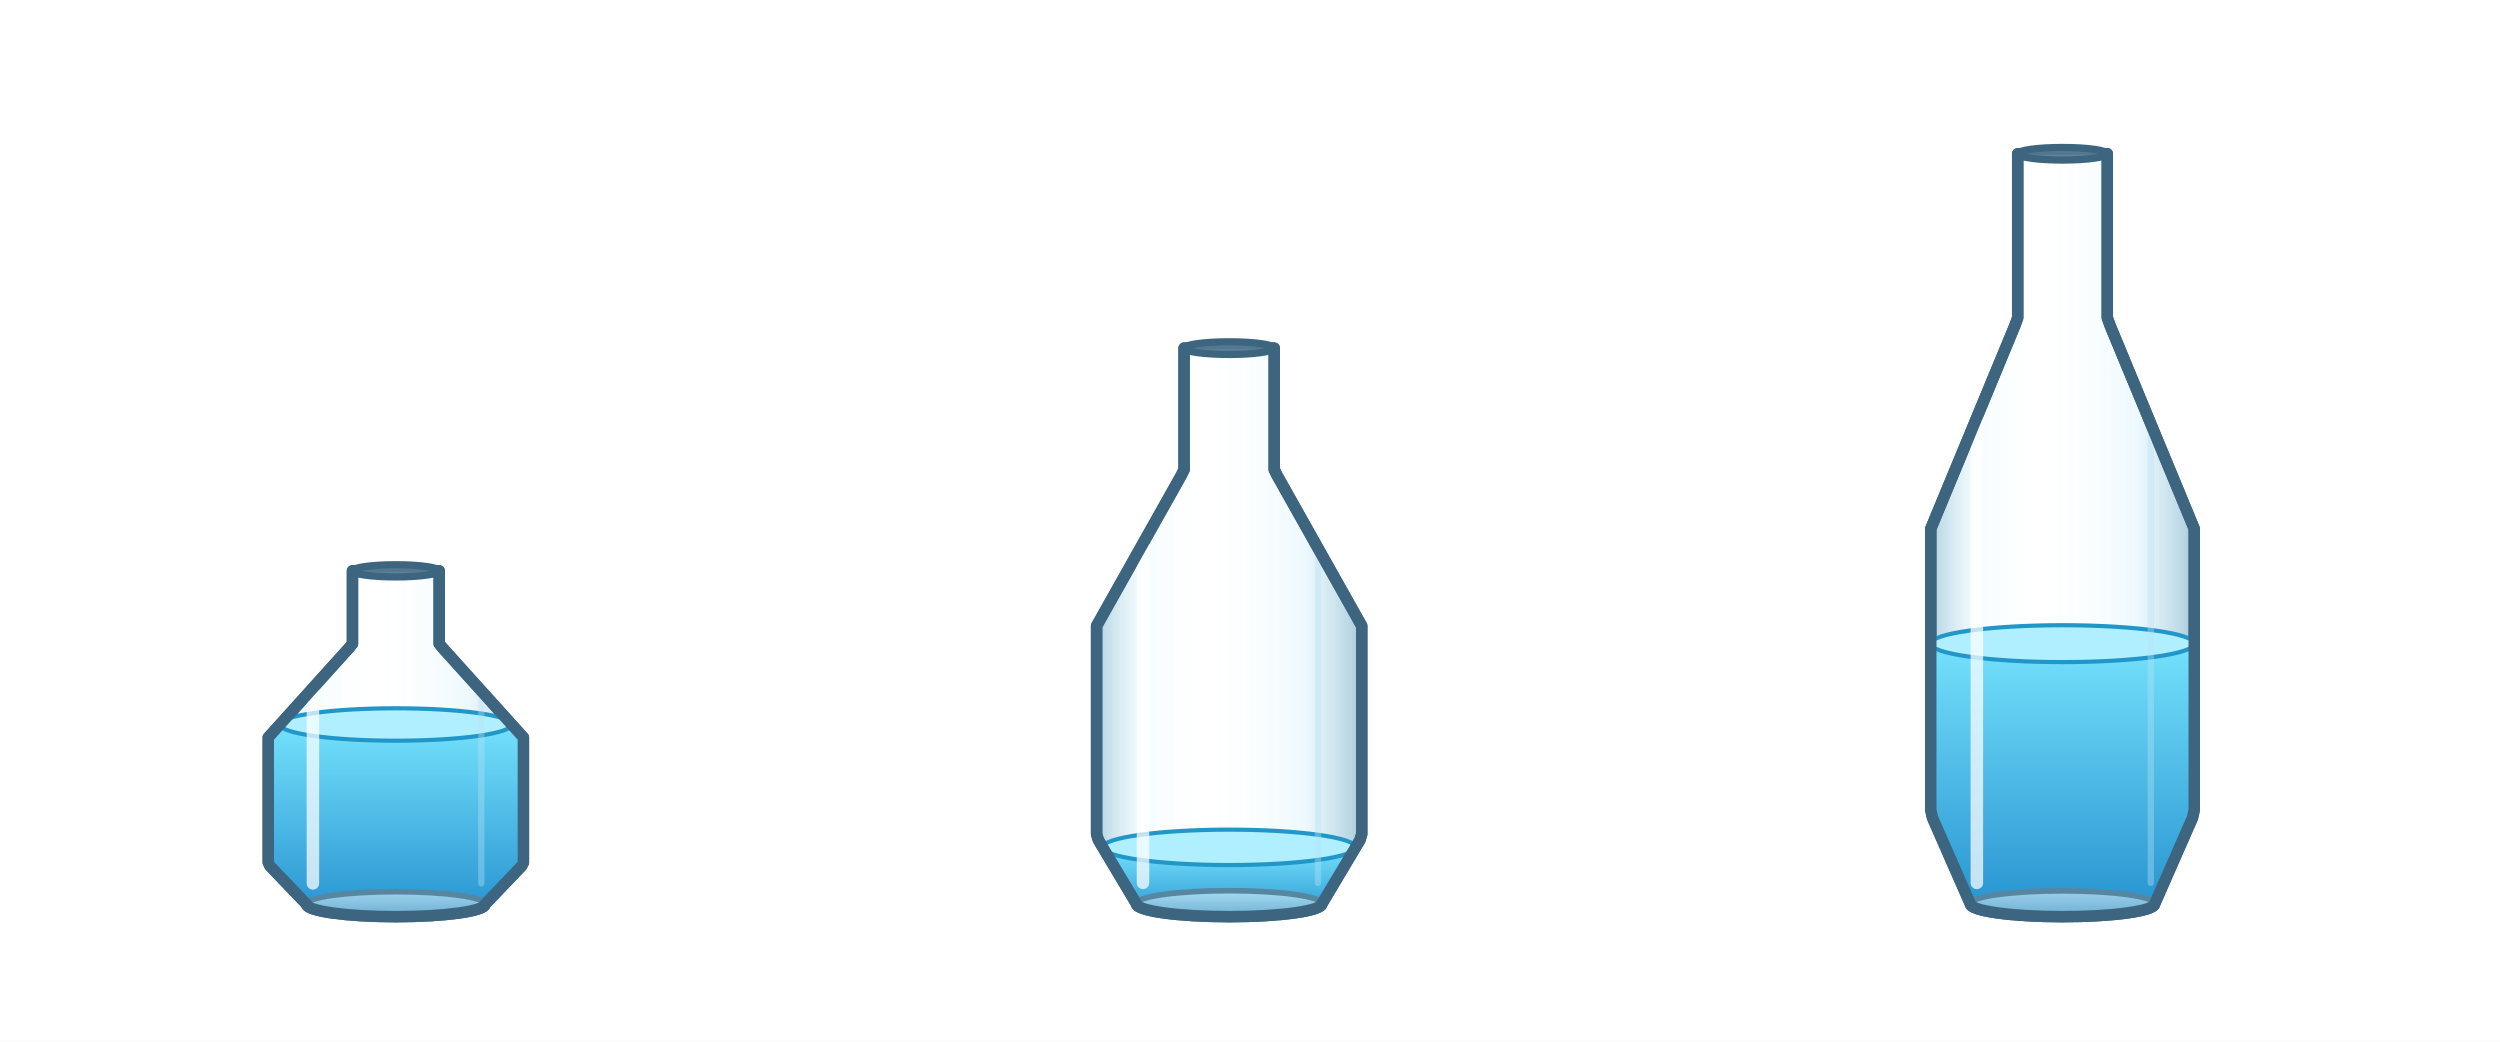
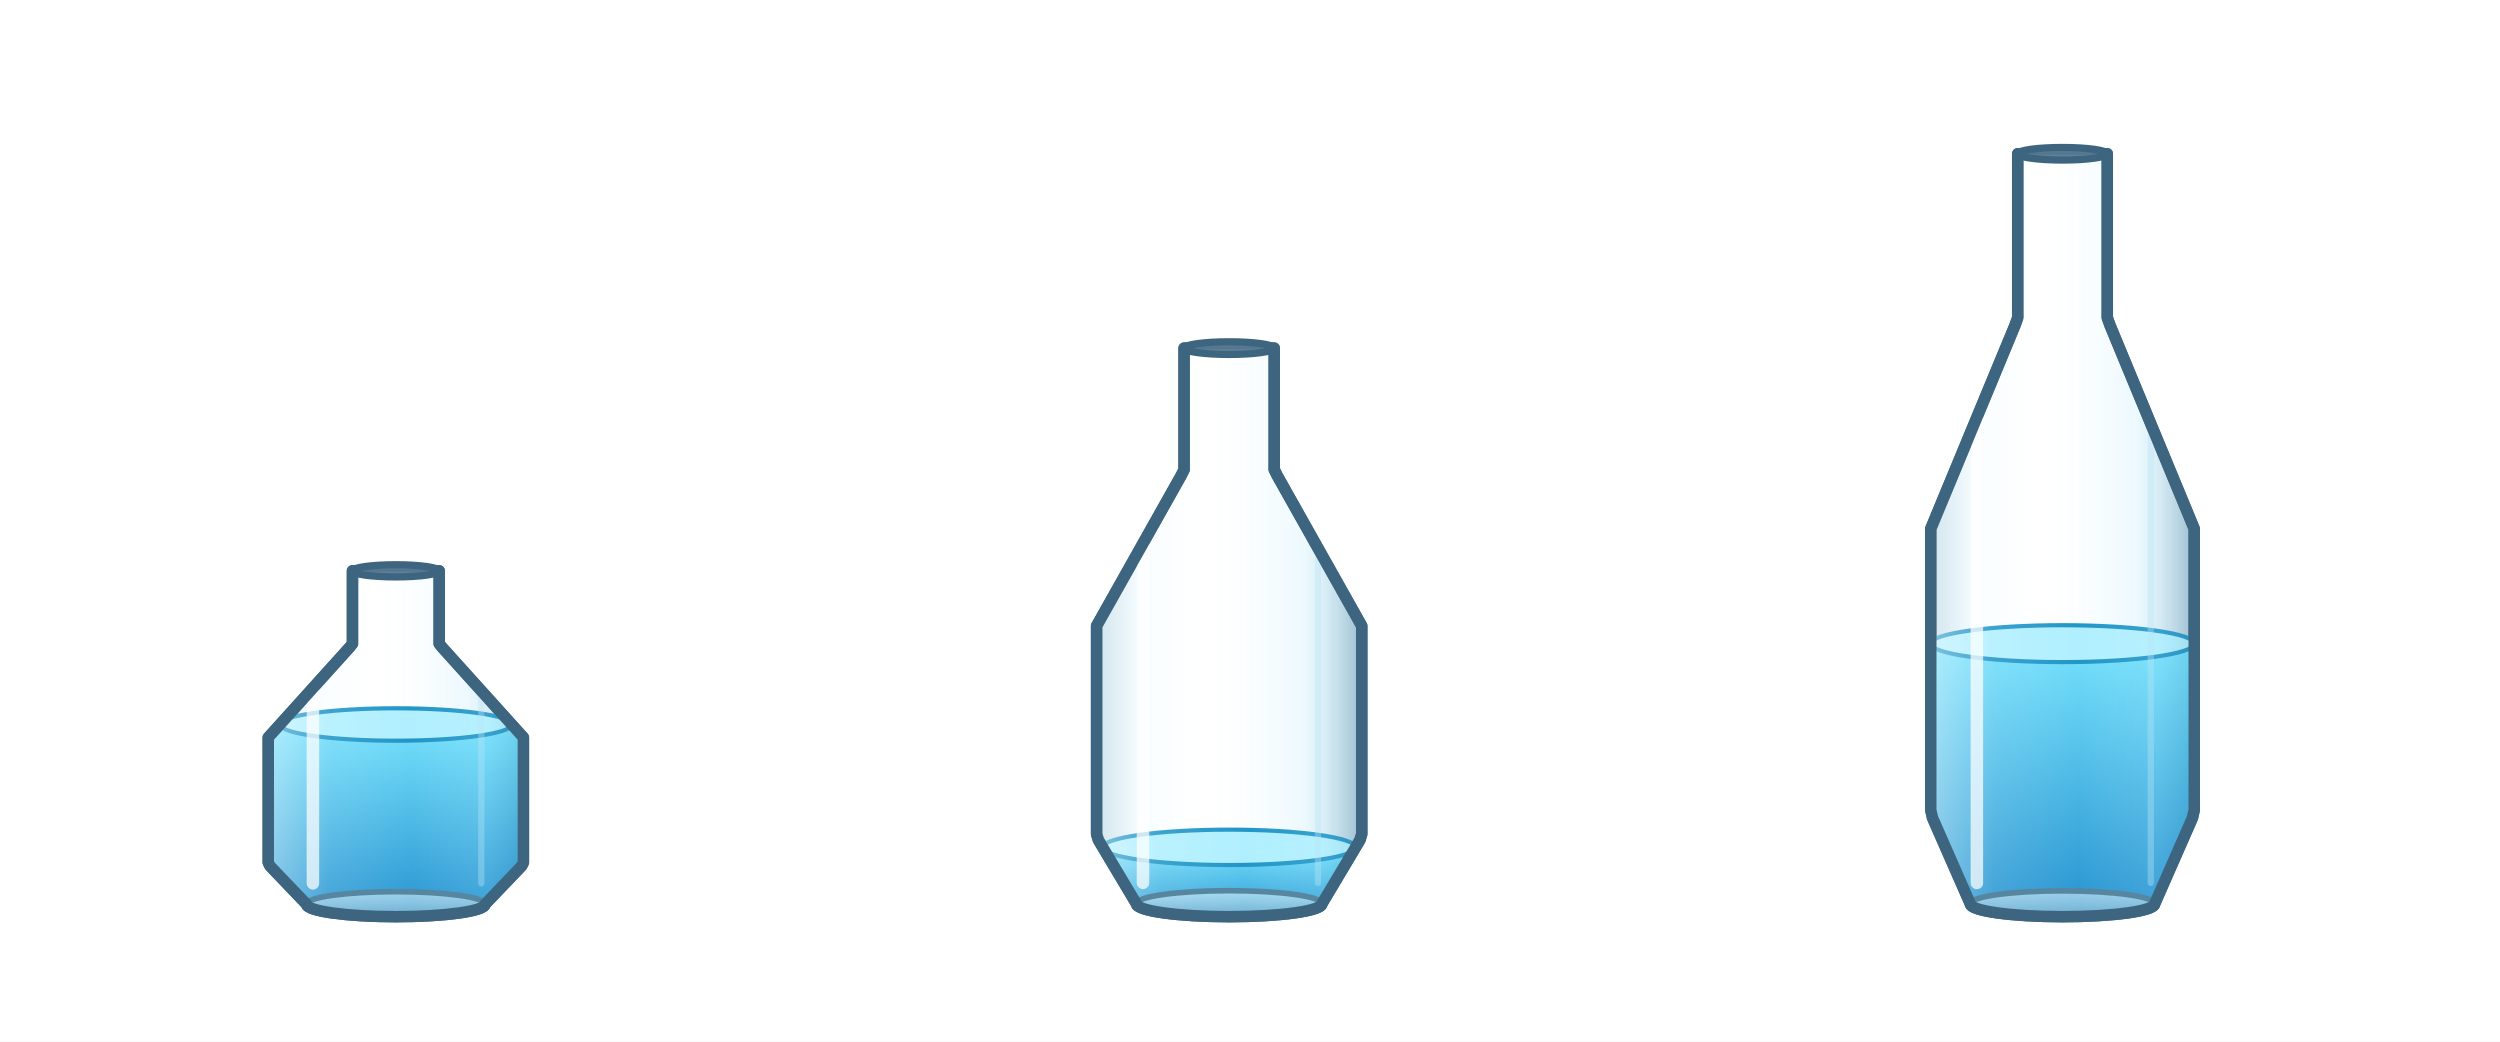
<svg xmlns="http://www.w3.org/2000/svg" width="1200" height="500" viewBox="0 0 1200 500">
  <defs>
    <linearGradient id="glass">
      <stop stop-color="#91bfd5" stop-opacity=".7" />
      <stop offset=".17" stop-color="#eafaff" stop-opacity=".5" />
      <stop offset=".43" stop-color="white" stop-opacity=".12" />
      <stop offset=".78" stop-color="#d8f2fc" stop-opacity=".45" />
      <stop offset="1" stop-color="#8bb9d0" stop-opacity=".75" />
    </linearGradient>
    <linearGradient id="water" x2="0" y2="1">
      <stop stop-color="#74e1fc" />
      <stop offset="1" stop-color="#238fce" />
    </linearGradient>
    <linearGradient id="baseGlass" x2="0" y2="1">
      <stop stop-color="#f1fcff" stop-opacity=".55" />
      <stop offset="1" stop-color="#86b8d0" stop-opacity=".7" />
    </linearGradient>
    <linearGradient id="rim" x2="0" y2="1">
      <stop stop-color="#9cc9dc" stop-opacity=".3" />
      <stop offset=".5" stop-color="white" stop-opacity=".1" />
      <stop offset="1" stop-color="#bce0ed" stop-opacity=".45" />
    </linearGradient>
+     <linearGradient id="brillo">
+       <stop stop-color="white" stop-opacity=".42" />
+       <stop offset=".24" stop-color="white" stop-opacity=".12" />
+       <stop offset=".56" stop-color="white" stop-opacity="0" />
+       <stop offset=".86" stop-color="#d6f5ff" stop-opacity=".12" />
+       <stop offset="1" stop-color="#456f89" stop-opacity=".14" />
+     </linearGradient>
  </defs>
  <rect width="1200" height="500" fill="white" />
  <defs>
    <clipPath id="body0">
      <path d="M147.138,433.999 L145.544,432.333 L143.949,430.666 L142.355,428.999 L140.76,427.333 L139.166,425.666 L137.571,423.999 L135.977,422.333 L134.382,420.666 L132.788,418.999 L131.193,417.333 L129.599,415.666 L128.769,413.999 L128.769,412.333 L128.769,410.666 L128.769,408.999 L128.769,407.333 L128.769,405.666 L128.769,403.999 L128.769,402.333 L128.769,400.666 L128.769,398.999 L128.769,397.333 L128.769,395.666 L128.769,393.999 L128.769,392.333 L128.769,390.666 L128.769,388.999 L128.769,387.333 L128.769,385.666 L128.769,383.999 L128.769,382.333 L128.769,380.666 L128.769,378.999 L128.769,377.333 L128.769,375.666 L128.769,373.999 L128.769,372.333 L128.769,370.666 L128.769,368.999 L128.769,367.333 L128.769,365.666 L128.769,363.999 L128.769,362.333 L128.769,360.666 L128.769,358.999 L128.769,357.333 L128.769,355.666 L128.769,353.999 L130.273,352.333 L131.776,350.666 L133.28,348.999 L134.783,347.333 L136.286,345.666 L137.79,343.999 L139.293,342.333 L140.797,340.666 L142.3,338.999 L143.804,337.333 L145.307,335.666 L146.81,333.999 L148.314,332.333 L149.817,330.666 L151.321,328.999 L152.824,327.333 L154.328,325.666 L155.831,323.999 L157.334,322.333 L158.838,320.666 L160.341,318.999 L161.845,317.333 L163.348,315.666 L164.852,313.999 L166.355,312.333 L167.859,310.666 L169.182,308.999 L169.182,307.333 L169.182,305.666 L169.182,303.999 L169.182,302.333 L169.182,300.666 L169.182,298.999 L169.182,297.333 L169.182,295.666 L169.182,293.999 L169.182,292.333 L169.182,290.666 L169.182,288.999 L169.182,287.333 L169.182,285.666 L169.182,283.999 L169.182,282.333 L169.182,280.666 L169.182,278.999 L169.182,277.333 L169.182,275.666 L169.182,273.999 L210.818,273.999 L210.818,275.666 L210.818,277.333 L210.818,278.999 L210.818,280.666 L210.818,282.333 L210.818,283.999 L210.818,285.666 L210.818,287.333 L210.818,288.999 L210.818,290.666 L210.818,292.333 L210.818,293.999 L210.818,295.666 L210.818,297.333 L210.818,298.999 L210.818,300.666 L210.818,302.333 L210.818,303.999 L210.818,305.666 L210.818,307.333 L210.818,308.999 L212.141,310.666 L213.645,312.333 L215.148,313.999 L216.652,315.666 L218.155,317.333 L219.659,318.999 L221.162,320.666 L222.666,322.333 L224.169,323.999 L225.672,325.666 L227.176,327.333 L228.679,328.999 L230.183,330.666 L231.686,332.333 L233.19,333.999 L234.693,335.666 L236.196,337.333 L237.7,338.999 L239.203,340.666 L240.707,342.333 L242.21,343.999 L243.714,345.666 L245.217,347.333 L246.72,348.999 L248.224,350.666 L249.727,352.333 L251.231,353.999 L251.231,355.666 L251.231,357.333 L251.231,358.999 L251.231,360.666 L251.231,362.333 L251.231,363.999 L251.231,365.666 L251.231,367.333 L251.231,368.999 L251.231,370.666 L251.231,372.333 L251.231,373.999 L251.231,375.666 L251.231,377.333 L251.231,378.999 L251.231,380.666 L251.231,382.333 L251.231,383.999 L251.231,385.666 L251.231,387.333 L251.231,388.999 L251.231,390.666 L251.231,392.333 L251.231,393.999 L251.231,395.666 L251.231,397.333 L251.231,398.999 L251.231,400.666 L251.231,402.333 L251.231,403.999 L251.231,405.666 L251.231,407.333 L251.231,408.999 L251.231,410.666 L251.231,412.333 L251.231,413.999 L250.401,415.666 L248.807,417.333 L247.212,418.999 L245.618,420.666 L244.023,422.333 L242.429,423.999 L240.834,425.666 L239.24,427.333 L237.645,428.999 L236.051,430.666 L234.456,432.333 L232.862,433.999 A42.861,6.001 0 0 1 147.138,433.999 Z" />
    </clipPath>
  </defs>
  <path d="M147.138,433.999 L145.544,432.333 L143.949,430.666 L142.355,428.999 L140.76,427.333 L139.166,425.666 L137.571,423.999 L135.977,422.333 L134.382,420.666 L132.788,418.999 L131.193,417.333 L129.599,415.666 L128.769,413.999 L128.769,412.333 L128.769,410.666 L128.769,408.999 L128.769,407.333 L128.769,405.666 L128.769,403.999 L128.769,402.333 L128.769,400.666 L128.769,398.999 L128.769,397.333 L128.769,395.666 L128.769,393.999 L128.769,392.333 L128.769,390.666 L128.769,388.999 L128.769,387.333 L128.769,385.666 L128.769,383.999 L128.769,382.333 L128.769,380.666 L128.769,378.999 L128.769,377.333 L128.769,375.666 L128.769,373.999 L128.769,372.333 L128.769,370.666 L128.769,368.999 L128.769,367.333 L128.769,365.666 L128.769,363.999 L128.769,362.333 L128.769,360.666 L128.769,358.999 L128.769,357.333 L128.769,355.666 L128.769,353.999 L130.273,352.333 L131.776,350.666 L133.28,348.999 L134.783,347.333 L136.286,345.666 L137.79,343.999 L139.293,342.333 L140.797,340.666 L142.3,338.999 L143.804,337.333 L145.307,335.666 L146.81,333.999 L148.314,332.333 L149.817,330.666 L151.321,328.999 L152.824,327.333 L154.328,325.666 L155.831,323.999 L157.334,322.333 L158.838,320.666 L160.341,318.999 L161.845,317.333 L163.348,315.666 L164.852,313.999 L166.355,312.333 L167.859,310.666 L169.182,308.999 L169.182,307.333 L169.182,305.666 L169.182,303.999 L169.182,302.333 L169.182,300.666 L169.182,298.999 L169.182,297.333 L169.182,295.666 L169.182,293.999 L169.182,292.333 L169.182,290.666 L169.182,288.999 L169.182,287.333 L169.182,285.666 L169.182,283.999 L169.182,282.333 L169.182,280.666 L169.182,278.999 L169.182,277.333 L169.182,275.666 L169.182,273.999 L210.818,273.999 L210.818,275.666 L210.818,277.333 L210.818,278.999 L210.818,280.666 L210.818,282.333 L210.818,283.999 L210.818,285.666 L210.818,287.333 L210.818,288.999 L210.818,290.666 L210.818,292.333 L210.818,293.999 L210.818,295.666 L210.818,297.333 L210.818,298.999 L210.818,300.666 L210.818,302.333 L210.818,303.999 L210.818,305.666 L210.818,307.333 L210.818,308.999 L212.141,310.666 L213.645,312.333 L215.148,313.999 L216.652,315.666 L218.155,317.333 L219.659,318.999 L221.162,320.666 L222.666,322.333 L224.169,323.999 L225.672,325.666 L227.176,327.333 L228.679,328.999 L230.183,330.666 L231.686,332.333 L233.19,333.999 L234.693,335.666 L236.196,337.333 L237.7,338.999 L239.203,340.666 L240.707,342.333 L242.21,343.999 L243.714,345.666 L245.217,347.333 L246.72,348.999 L248.224,350.666 L249.727,352.333 L251.231,353.999 L251.231,355.666 L251.231,357.333 L251.231,358.999 L251.231,360.666 L251.231,362.333 L251.231,363.999 L251.231,365.666 L251.231,367.333 L251.231,368.999 L251.231,370.666 L251.231,372.333 L251.231,373.999 L251.231,375.666 L251.231,377.333 L251.231,378.999 L251.231,380.666 L251.231,382.333 L251.231,383.999 L251.231,385.666 L251.231,387.333 L251.231,388.999 L251.231,390.666 L251.231,392.333 L251.231,393.999 L251.231,395.666 L251.231,397.333 L251.231,398.999 L251.231,400.666 L251.231,402.333 L251.231,403.999 L251.231,405.666 L251.231,407.333 L251.231,408.999 L251.231,410.666 L251.231,412.333 L251.231,413.999 L250.401,415.666 L248.807,417.333 L247.212,418.999 L245.618,420.666 L244.023,422.333 L242.429,423.999 L240.834,425.666 L239.24,427.333 L237.645,428.999 L236.051,430.666 L234.456,432.333 L232.862,433.999 A42.861,6.001 0 0 1 147.138,433.999 Z" fill="url(#glass)" stroke="#3d6580" stroke-width="5.5" stroke-linejoin="round" />
  <g clip-path="url(#body0)">
    <rect x="0" y="347.759" width="400" height="96.241" fill="url(#water)" />
    <ellipse cx="190" cy="347.759" rx="55.602" ry="7.784" fill="#b0efff" stroke="#2196c8" stroke-width="2" />
    <path d="M150.2 285.999 L150.2 423.999" stroke="white" stroke-opacity=".72" stroke-width="6" stroke-linecap="round" />
    <path d="M231.024 287.999 L231.024 423.999" stroke="#b5e3f6" stroke-opacity=".38" stroke-width="3" stroke-linecap="round" />
  </g>
+   <g aria-hidden="true" clip-path="url(#body0)">
+     <rect x="128.769" y="273.999" width="122.461" height="166.001" fill="url(#brillo)" />
+   </g>
+   <path d="M172.929,273.416 A17.488,1.895 0 0 1 207.071,273.416" fill="none" stroke="white" stroke-opacity=".9" stroke-width="2.8" stroke-linecap="round" />
  <ellipse data-base="true" cx="190" cy="433.999" rx="42.861" ry="6.001" fill="url(#baseGlass)" stroke="#5786a0" stroke-width="2.7" />
  <path d="M147.138,433.999 L145.544,432.333 L143.949,430.666 L142.355,428.999 L140.76,427.333 L139.166,425.666 L137.571,423.999 L135.977,422.333 L134.382,420.666 L132.788,418.999 L131.193,417.333 L129.599,415.666 L128.769,413.999 L128.769,412.333 L128.769,410.666 L128.769,408.999 L128.769,407.333 L128.769,405.666 L128.769,403.999 L128.769,402.333 L128.769,400.666 L128.769,398.999 L128.769,397.333 L128.769,395.666 L128.769,393.999 L128.769,392.333 L128.769,390.666 L128.769,388.999 L128.769,387.333 L128.769,385.666 L128.769,383.999 L128.769,382.333 L128.769,380.666 L128.769,378.999 L128.769,377.333 L128.769,375.666 L128.769,373.999 L128.769,372.333 L128.769,370.666 L128.769,368.999 L128.769,367.333 L128.769,365.666 L128.769,363.999 L128.769,362.333 L128.769,360.666 L128.769,358.999 L128.769,357.333 L128.769,355.666 L128.769,353.999 L130.273,352.333 L131.776,350.666 L133.28,348.999 L134.783,347.333 L136.286,345.666 L137.79,343.999 L139.293,342.333 L140.797,340.666 L142.3,338.999 L143.804,337.333 L145.307,335.666 L146.81,333.999 L148.314,332.333 L149.817,330.666 L151.321,328.999 L152.824,327.333 L154.328,325.666 L155.831,323.999 L157.334,322.333 L158.838,320.666 L160.341,318.999 L161.845,317.333 L163.348,315.666 L164.852,313.999 L166.355,312.333 L167.859,310.666 L169.182,308.999 L169.182,307.333 L169.182,305.666 L169.182,303.999 L169.182,302.333 L169.182,300.666 L169.182,298.999 L169.182,297.333 L169.182,295.666 L169.182,293.999 L169.182,292.333 L169.182,290.666 L169.182,288.999 L169.182,287.333 L169.182,285.666 L169.182,283.999 L169.182,282.333 L169.182,280.666 L169.182,278.999 L169.182,277.333 L169.182,275.666 L169.182,273.999 L210.818,273.999 L210.818,275.666 L210.818,277.333 L210.818,278.999 L210.818,280.666 L210.818,282.333 L210.818,283.999 L210.818,285.666 L210.818,287.333 L210.818,288.999 L210.818,290.666 L210.818,292.333 L210.818,293.999 L210.818,295.666 L210.818,297.333 L210.818,298.999 L210.818,300.666 L210.818,302.333 L210.818,303.999 L210.818,305.666 L210.818,307.333 L210.818,308.999 L212.141,310.666 L213.645,312.333 L215.148,313.999 L216.652,315.666 L218.155,317.333 L219.659,318.999 L221.162,320.666 L222.666,322.333 L224.169,323.999 L225.672,325.666 L227.176,327.333 L228.679,328.999 L230.183,330.666 L231.686,332.333 L233.19,333.999 L234.693,335.666 L236.196,337.333 L237.7,338.999 L239.203,340.666 L240.707,342.333 L242.21,343.999 L243.714,345.666 L245.217,347.333 L246.72,348.999 L248.224,350.666 L249.727,352.333 L251.231,353.999 L251.231,355.666 L251.231,357.333 L251.231,358.999 L251.231,360.666 L251.231,362.333 L251.231,363.999 L251.231,365.666 L251.231,367.333 L251.231,368.999 L251.231,370.666 L251.231,372.333 L251.231,373.999 L251.231,375.666 L251.231,377.333 L251.231,378.999 L251.231,380.666 L251.231,382.333 L251.231,383.999 L251.231,385.666 L251.231,387.333 L251.231,388.999 L251.231,390.666 L251.231,392.333 L251.231,393.999 L251.231,395.666 L251.231,397.333 L251.231,398.999 L251.231,400.666 L251.231,402.333 L251.231,403.999 L251.231,405.666 L251.231,407.333 L251.231,408.999 L251.231,410.666 L251.231,412.333 L251.231,413.999 L250.401,415.666 L248.807,417.333 L247.212,418.999 L245.618,420.666 L244.023,422.333 L242.429,423.999 L240.834,425.666 L239.24,427.333 L237.645,428.999 L236.051,430.666 L234.456,432.333 L232.862,433.999 A42.861,6.001 0 0 1 147.138,433.999 Z" fill="none" stroke="#3d6580" stroke-width="5.5" stroke-linejoin="round" />
  <ellipse cx="190" cy="273.999" rx="20.818" ry="2.915" fill="url(#rim)" stroke="#3d6580" stroke-width="3.5" />
  <defs>
    <clipPath id="body1">
      <path d="M545.457,433.764 L543.799,430.986 L542.142,428.208 L540.485,425.431 L538.828,422.653 L537.171,419.875 L535.514,417.097 L533.857,414.32 L532.2,411.542 L530.543,408.764 L528.885,405.986 L527.228,403.208 L526.367,400.431 L526.367,397.653 L526.367,394.875 L526.367,392.097 L526.367,389.32 L526.367,386.542 L526.367,383.764 L526.367,380.986 L526.367,378.208 L526.367,375.431 L526.367,372.653 L526.367,369.875 L526.367,367.097 L526.367,364.32 L526.367,361.542 L526.367,358.764 L526.367,355.986 L526.367,353.208 L526.367,350.431 L526.367,347.653 L526.367,344.875 L526.367,342.097 L526.367,339.32 L526.367,336.542 L526.367,333.764 L526.367,330.986 L526.367,328.208 L526.367,325.431 L526.367,322.653 L526.367,319.875 L526.367,317.097 L526.367,314.32 L526.367,311.542 L526.367,308.764 L526.367,305.986 L526.367,303.208 L526.367,300.431 L527.929,297.653 L529.491,294.875 L531.054,292.097 L532.616,289.32 L534.179,286.542 L535.741,283.764 L537.304,280.986 L538.866,278.208 L540.428,275.431 L541.991,272.653 L543.553,269.875 L545.116,267.097 L546.678,264.32 L548.241,261.542 L549.803,258.764 L551.365,255.986 L552.928,253.208 L554.49,250.431 L556.053,247.653 L557.615,244.875 L559.178,242.097 L560.74,239.32 L562.303,236.542 L563.865,233.764 L565.427,230.986 L566.99,228.208 L568.365,225.431 L568.365,222.653 L568.365,219.875 L568.365,217.097 L568.365,214.32 L568.365,211.542 L568.365,208.764 L568.365,205.986 L568.365,203.208 L568.365,200.431 L568.365,197.653 L568.365,194.875 L568.365,192.097 L568.365,189.32 L568.365,186.542 L568.365,183.764 L568.365,180.986 L568.365,178.208 L568.365,175.431 L568.365,172.653 L568.365,169.875 L568.365,167.097 L611.635,167.097 L611.635,169.875 L611.635,172.653 L611.635,175.431 L611.635,178.208 L611.635,180.986 L611.635,183.764 L611.635,186.542 L611.635,189.32 L611.635,192.097 L611.635,194.875 L611.635,197.653 L611.635,200.431 L611.635,203.208 L611.635,205.986 L611.635,208.764 L611.635,211.542 L611.635,214.32 L611.635,217.097 L611.635,219.875 L611.635,222.653 L611.635,225.431 L613.01,228.208 L614.573,230.986 L616.135,233.764 L617.697,236.542 L619.26,239.32 L620.822,242.097 L622.385,244.875 L623.947,247.653 L625.51,250.431 L627.072,253.208 L628.635,255.986 L630.197,258.764 L631.759,261.542 L633.322,264.32 L634.884,267.097 L636.447,269.875 L638.009,272.653 L639.572,275.431 L641.134,278.208 L642.696,280.986 L644.259,283.764 L645.821,286.542 L647.384,289.32 L648.946,292.097 L650.509,294.875 L652.071,297.653 L653.633,300.431 L653.633,303.208 L653.633,305.986 L653.633,308.764 L653.633,311.542 L653.633,314.32 L653.633,317.097 L653.633,319.875 L653.633,322.653 L653.633,325.431 L653.633,328.208 L653.633,330.986 L653.633,333.764 L653.633,336.542 L653.633,339.32 L653.633,342.097 L653.633,344.875 L653.633,347.653 L653.633,350.431 L653.633,353.208 L653.633,355.986 L653.633,358.764 L653.633,361.542 L653.633,364.32 L653.633,367.097 L653.633,369.875 L653.633,372.653 L653.633,375.431 L653.633,378.208 L653.633,380.986 L653.633,383.764 L653.633,386.542 L653.633,389.32 L653.633,392.097 L653.633,394.875 L653.633,397.653 L653.633,400.431 L652.772,403.208 L651.115,405.986 L649.457,408.764 L647.8,411.542 L646.143,414.32 L644.486,417.097 L642.829,419.875 L641.172,422.653 L639.515,425.431 L637.858,428.208 L636.201,430.986 L634.543,433.764 A44.543,6.236 0 0 1 545.457,433.764 Z" />
    </clipPath>
  </defs>
  <path d="M545.457,433.764 L543.799,430.986 L542.142,428.208 L540.485,425.431 L538.828,422.653 L537.171,419.875 L535.514,417.097 L533.857,414.32 L532.2,411.542 L530.543,408.764 L528.885,405.986 L527.228,403.208 L526.367,400.431 L526.367,397.653 L526.367,394.875 L526.367,392.097 L526.367,389.32 L526.367,386.542 L526.367,383.764 L526.367,380.986 L526.367,378.208 L526.367,375.431 L526.367,372.653 L526.367,369.875 L526.367,367.097 L526.367,364.32 L526.367,361.542 L526.367,358.764 L526.367,355.986 L526.367,353.208 L526.367,350.431 L526.367,347.653 L526.367,344.875 L526.367,342.097 L526.367,339.32 L526.367,336.542 L526.367,333.764 L526.367,330.986 L526.367,328.208 L526.367,325.431 L526.367,322.653 L526.367,319.875 L526.367,317.097 L526.367,314.32 L526.367,311.542 L526.367,308.764 L526.367,305.986 L526.367,303.208 L526.367,300.431 L527.929,297.653 L529.491,294.875 L531.054,292.097 L532.616,289.32 L534.179,286.542 L535.741,283.764 L537.304,280.986 L538.866,278.208 L540.428,275.431 L541.991,272.653 L543.553,269.875 L545.116,267.097 L546.678,264.32 L548.241,261.542 L549.803,258.764 L551.365,255.986 L552.928,253.208 L554.49,250.431 L556.053,247.653 L557.615,244.875 L559.178,242.097 L560.74,239.32 L562.303,236.542 L563.865,233.764 L565.427,230.986 L566.99,228.208 L568.365,225.431 L568.365,222.653 L568.365,219.875 L568.365,217.097 L568.365,214.32 L568.365,211.542 L568.365,208.764 L568.365,205.986 L568.365,203.208 L568.365,200.431 L568.365,197.653 L568.365,194.875 L568.365,192.097 L568.365,189.32 L568.365,186.542 L568.365,183.764 L568.365,180.986 L568.365,178.208 L568.365,175.431 L568.365,172.653 L568.365,169.875 L568.365,167.097 L611.635,167.097 L611.635,169.875 L611.635,172.653 L611.635,175.431 L611.635,178.208 L611.635,180.986 L611.635,183.764 L611.635,186.542 L611.635,189.32 L611.635,192.097 L611.635,194.875 L611.635,197.653 L611.635,200.431 L611.635,203.208 L611.635,205.986 L611.635,208.764 L611.635,211.542 L611.635,214.32 L611.635,217.097 L611.635,219.875 L611.635,222.653 L611.635,225.431 L613.01,228.208 L614.573,230.986 L616.135,233.764 L617.697,236.542 L619.26,239.32 L620.822,242.097 L622.385,244.875 L623.947,247.653 L625.51,250.431 L627.072,253.208 L628.635,255.986 L630.197,258.764 L631.759,261.542 L633.322,264.32 L634.884,267.097 L636.447,269.875 L638.009,272.653 L639.572,275.431 L641.134,278.208 L642.696,280.986 L644.259,283.764 L645.821,286.542 L647.384,289.32 L648.946,292.097 L650.509,294.875 L652.071,297.653 L653.633,300.431 L653.633,303.208 L653.633,305.986 L653.633,308.764 L653.633,311.542 L653.633,314.32 L653.633,317.097 L653.633,319.875 L653.633,322.653 L653.633,325.431 L653.633,328.208 L653.633,330.986 L653.633,333.764 L653.633,336.542 L653.633,339.32 L653.633,342.097 L653.633,344.875 L653.633,347.653 L653.633,350.431 L653.633,353.208 L653.633,355.986 L653.633,358.764 L653.633,361.542 L653.633,364.32 L653.633,367.097 L653.633,369.875 L653.633,372.653 L653.633,375.431 L653.633,378.208 L653.633,380.986 L653.633,383.764 L653.633,386.542 L653.633,389.32 L653.633,392.097 L653.633,394.875 L653.633,397.653 L653.633,400.431 L652.772,403.208 L651.115,405.986 L649.457,408.764 L647.8,411.542 L646.143,414.32 L644.486,417.097 L642.829,419.875 L641.172,422.653 L639.515,425.431 L637.858,428.208 L636.201,430.986 L634.543,433.764 A44.543,6.236 0 0 1 545.457,433.764 Z" fill="url(#glass)" stroke="#3d6580" stroke-width="5.5" stroke-linejoin="round" />
  <g clip-path="url(#body1)">
    <rect x="400" y="406.724" width="400" height="37.276" fill="url(#water)" />
    <ellipse cx="590" cy="406.724" rx="60.674" ry="8.494" fill="#b0efff" stroke="#2196c8" stroke-width="2" />
    <path d="M548.638 179.097 L548.638 423.764" stroke="white" stroke-opacity=".72" stroke-width="6" stroke-linecap="round" />
    <path d="M632.634 181.097 L632.634 423.764" stroke="#b5e3f6" stroke-opacity=".38" stroke-width="3" stroke-linecap="round" />
  </g>
+   <g aria-hidden="true" clip-path="url(#body1)">
+     <rect x="526.367" y="167.097" width="127.267" height="272.903" fill="url(#brillo)" />
+   </g>
+   <path d="M572.259,166.492 A18.174,1.969 0 0 1 607.741,166.492" fill="none" stroke="white" stroke-opacity=".9" stroke-width="2.8" stroke-linecap="round" />
  <ellipse data-base="true" cx="590" cy="433.764" rx="44.543" ry="6.236" fill="url(#baseGlass)" stroke="#5786a0" stroke-width="2.7" />
  <path d="M545.457,433.764 L543.799,430.986 L542.142,428.208 L540.485,425.431 L538.828,422.653 L537.171,419.875 L535.514,417.097 L533.857,414.32 L532.2,411.542 L530.543,408.764 L528.885,405.986 L527.228,403.208 L526.367,400.431 L526.367,397.653 L526.367,394.875 L526.367,392.097 L526.367,389.32 L526.367,386.542 L526.367,383.764 L526.367,380.986 L526.367,378.208 L526.367,375.431 L526.367,372.653 L526.367,369.875 L526.367,367.097 L526.367,364.32 L526.367,361.542 L526.367,358.764 L526.367,355.986 L526.367,353.208 L526.367,350.431 L526.367,347.653 L526.367,344.875 L526.367,342.097 L526.367,339.32 L526.367,336.542 L526.367,333.764 L526.367,330.986 L526.367,328.208 L526.367,325.431 L526.367,322.653 L526.367,319.875 L526.367,317.097 L526.367,314.32 L526.367,311.542 L526.367,308.764 L526.367,305.986 L526.367,303.208 L526.367,300.431 L527.929,297.653 L529.491,294.875 L531.054,292.097 L532.616,289.32 L534.179,286.542 L535.741,283.764 L537.304,280.986 L538.866,278.208 L540.428,275.431 L541.991,272.653 L543.553,269.875 L545.116,267.097 L546.678,264.32 L548.241,261.542 L549.803,258.764 L551.365,255.986 L552.928,253.208 L554.49,250.431 L556.053,247.653 L557.615,244.875 L559.178,242.097 L560.74,239.32 L562.303,236.542 L563.865,233.764 L565.427,230.986 L566.99,228.208 L568.365,225.431 L568.365,222.653 L568.365,219.875 L568.365,217.097 L568.365,214.32 L568.365,211.542 L568.365,208.764 L568.365,205.986 L568.365,203.208 L568.365,200.431 L568.365,197.653 L568.365,194.875 L568.365,192.097 L568.365,189.32 L568.365,186.542 L568.365,183.764 L568.365,180.986 L568.365,178.208 L568.365,175.431 L568.365,172.653 L568.365,169.875 L568.365,167.097 L611.635,167.097 L611.635,169.875 L611.635,172.653 L611.635,175.431 L611.635,178.208 L611.635,180.986 L611.635,183.764 L611.635,186.542 L611.635,189.32 L611.635,192.097 L611.635,194.875 L611.635,197.653 L611.635,200.431 L611.635,203.208 L611.635,205.986 L611.635,208.764 L611.635,211.542 L611.635,214.32 L611.635,217.097 L611.635,219.875 L611.635,222.653 L611.635,225.431 L613.01,228.208 L614.573,230.986 L616.135,233.764 L617.697,236.542 L619.26,239.32 L620.822,242.097 L622.385,244.875 L623.947,247.653 L625.51,250.431 L627.072,253.208 L628.635,255.986 L630.197,258.764 L631.759,261.542 L633.322,264.32 L634.884,267.097 L636.447,269.875 L638.009,272.653 L639.572,275.431 L641.134,278.208 L642.696,280.986 L644.259,283.764 L645.821,286.542 L647.384,289.32 L648.946,292.097 L650.509,294.875 L652.071,297.653 L653.633,300.431 L653.633,303.208 L653.633,305.986 L653.633,308.764 L653.633,311.542 L653.633,314.32 L653.633,317.097 L653.633,319.875 L653.633,322.653 L653.633,325.431 L653.633,328.208 L653.633,330.986 L653.633,333.764 L653.633,336.542 L653.633,339.32 L653.633,342.097 L653.633,344.875 L653.633,347.653 L653.633,350.431 L653.633,353.208 L653.633,355.986 L653.633,358.764 L653.633,361.542 L653.633,364.32 L653.633,367.097 L653.633,369.875 L653.633,372.653 L653.633,375.431 L653.633,378.208 L653.633,380.986 L653.633,383.764 L653.633,386.542 L653.633,389.32 L653.633,392.097 L653.633,394.875 L653.633,397.653 L653.633,400.431 L652.772,403.208 L651.115,405.986 L649.457,408.764 L647.8,411.542 L646.143,414.32 L644.486,417.097 L642.829,419.875 L641.172,422.653 L639.515,425.431 L637.858,428.208 L636.201,430.986 L634.543,433.764 A44.543,6.236 0 0 1 545.457,433.764 Z" fill="none" stroke="#3d6580" stroke-width="5.5" stroke-linejoin="round" />
  <ellipse cx="590" cy="167.097" rx="21.635" ry="3.029" fill="url(#rim)" stroke="#3d6580" stroke-width="3.5" />
  <defs>
    <clipPath id="body2">
      <path d="M945.733,433.803 L944.086,430.053 L942.439,426.303 L940.792,422.553 L939.146,418.803 L937.499,415.053 L935.852,411.303 L934.205,407.553 L932.558,403.803 L930.911,400.053 L929.264,396.303 L927.618,392.553 L926.761,388.803 L926.761,385.053 L926.761,381.303 L926.761,377.553 L926.761,373.803 L926.761,370.053 L926.761,366.303 L926.761,362.553 L926.761,358.803 L926.761,355.053 L926.761,351.303 L926.761,347.553 L926.761,343.803 L926.761,340.053 L926.761,336.303 L926.761,332.553 L926.761,328.803 L926.761,325.053 L926.761,321.303 L926.761,317.553 L926.761,313.803 L926.761,310.053 L926.761,306.303 L926.761,302.553 L926.761,298.803 L926.761,295.053 L926.761,291.303 L926.761,287.553 L926.761,283.803 L926.761,280.053 L926.761,276.303 L926.761,272.553 L926.761,268.803 L926.761,265.053 L926.761,261.303 L926.761,257.553 L926.761,253.803 L928.314,250.053 L929.867,246.303 L931.419,242.553 L932.972,238.803 L934.525,235.053 L936.078,231.303 L937.63,227.553 L939.183,223.803 L940.736,220.053 L942.289,216.303 L943.841,212.553 L945.394,208.803 L946.947,205.053 L948.5,201.303 L950.052,197.553 L951.605,193.803 L953.158,190.053 L954.711,186.303 L956.263,182.553 L957.816,178.803 L959.369,175.053 L960.922,171.303 L962.474,167.553 L964.027,163.803 L965.58,160.053 L967.132,156.303 L968.499,152.553 L968.499,148.803 L968.499,145.053 L968.499,141.303 L968.499,137.553 L968.499,133.803 L968.499,130.053 L968.499,126.303 L968.499,122.553 L968.499,118.803 L968.499,115.053 L968.499,111.303 L968.499,107.553 L968.499,103.803 L968.499,100.053 L968.499,96.303 L968.499,92.553 L968.499,88.803 L968.499,85.053 L968.499,81.303 L968.499,77.553 L968.499,73.803 L1011.501,73.803 L1011.501,77.553 L1011.501,81.303 L1011.501,85.053 L1011.501,88.803 L1011.501,92.553 L1011.501,96.303 L1011.501,100.053 L1011.501,103.803 L1011.501,107.553 L1011.501,111.303 L1011.501,115.053 L1011.501,118.803 L1011.501,122.553 L1011.501,126.303 L1011.501,130.053 L1011.501,133.803 L1011.501,137.553 L1011.501,141.303 L1011.501,145.053 L1011.501,148.803 L1011.501,152.553 L1012.868,156.303 L1014.42,160.053 L1015.973,163.803 L1017.526,167.553 L1019.078,171.303 L1020.631,175.053 L1022.184,178.803 L1023.737,182.553 L1025.289,186.303 L1026.842,190.053 L1028.395,193.803 L1029.948,197.553 L1031.5,201.303 L1033.053,205.053 L1034.606,208.803 L1036.159,212.553 L1037.711,216.303 L1039.264,220.053 L1040.817,223.803 L1042.37,227.553 L1043.922,231.303 L1045.475,235.053 L1047.028,238.803 L1048.581,242.553 L1050.133,246.303 L1051.686,250.053 L1053.239,253.803 L1053.239,257.553 L1053.239,261.303 L1053.239,265.053 L1053.239,268.803 L1053.239,272.553 L1053.239,276.303 L1053.239,280.053 L1053.239,283.803 L1053.239,287.553 L1053.239,291.303 L1053.239,295.053 L1053.239,298.803 L1053.239,302.553 L1053.239,306.303 L1053.239,310.053 L1053.239,313.803 L1053.239,317.553 L1053.239,321.303 L1053.239,325.053 L1053.239,328.803 L1053.239,332.553 L1053.239,336.303 L1053.239,340.053 L1053.239,343.803 L1053.239,347.553 L1053.239,351.303 L1053.239,355.053 L1053.239,358.803 L1053.239,362.553 L1053.239,366.303 L1053.239,370.053 L1053.239,373.803 L1053.239,377.553 L1053.239,381.303 L1053.239,385.053 L1053.239,388.803 L1052.382,392.553 L1050.736,396.303 L1049.089,400.053 L1047.442,403.803 L1045.795,407.553 L1044.148,411.303 L1042.501,415.053 L1040.854,418.803 L1039.208,422.553 L1037.561,426.303 L1035.914,430.053 L1034.267,433.803 A44.267,6.197 0 0 1 945.733,433.803 Z" />
    </clipPath>
  </defs>
  <path d="M945.733,433.803 L944.086,430.053 L942.439,426.303 L940.792,422.553 L939.146,418.803 L937.499,415.053 L935.852,411.303 L934.205,407.553 L932.558,403.803 L930.911,400.053 L929.264,396.303 L927.618,392.553 L926.761,388.803 L926.761,385.053 L926.761,381.303 L926.761,377.553 L926.761,373.803 L926.761,370.053 L926.761,366.303 L926.761,362.553 L926.761,358.803 L926.761,355.053 L926.761,351.303 L926.761,347.553 L926.761,343.803 L926.761,340.053 L926.761,336.303 L926.761,332.553 L926.761,328.803 L926.761,325.053 L926.761,321.303 L926.761,317.553 L926.761,313.803 L926.761,310.053 L926.761,306.303 L926.761,302.553 L926.761,298.803 L926.761,295.053 L926.761,291.303 L926.761,287.553 L926.761,283.803 L926.761,280.053 L926.761,276.303 L926.761,272.553 L926.761,268.803 L926.761,265.053 L926.761,261.303 L926.761,257.553 L926.761,253.803 L928.314,250.053 L929.867,246.303 L931.419,242.553 L932.972,238.803 L934.525,235.053 L936.078,231.303 L937.63,227.553 L939.183,223.803 L940.736,220.053 L942.289,216.303 L943.841,212.553 L945.394,208.803 L946.947,205.053 L948.5,201.303 L950.052,197.553 L951.605,193.803 L953.158,190.053 L954.711,186.303 L956.263,182.553 L957.816,178.803 L959.369,175.053 L960.922,171.303 L962.474,167.553 L964.027,163.803 L965.58,160.053 L967.132,156.303 L968.499,152.553 L968.499,148.803 L968.499,145.053 L968.499,141.303 L968.499,137.553 L968.499,133.803 L968.499,130.053 L968.499,126.303 L968.499,122.553 L968.499,118.803 L968.499,115.053 L968.499,111.303 L968.499,107.553 L968.499,103.803 L968.499,100.053 L968.499,96.303 L968.499,92.553 L968.499,88.803 L968.499,85.053 L968.499,81.303 L968.499,77.553 L968.499,73.803 L1011.501,73.803 L1011.501,77.553 L1011.501,81.303 L1011.501,85.053 L1011.501,88.803 L1011.501,92.553 L1011.501,96.303 L1011.501,100.053 L1011.501,103.803 L1011.501,107.553 L1011.501,111.303 L1011.501,115.053 L1011.501,118.803 L1011.501,122.553 L1011.501,126.303 L1011.501,130.053 L1011.501,133.803 L1011.501,137.553 L1011.501,141.303 L1011.501,145.053 L1011.501,148.803 L1011.501,152.553 L1012.868,156.303 L1014.42,160.053 L1015.973,163.803 L1017.526,167.553 L1019.078,171.303 L1020.631,175.053 L1022.184,178.803 L1023.737,182.553 L1025.289,186.303 L1026.842,190.053 L1028.395,193.803 L1029.948,197.553 L1031.5,201.303 L1033.053,205.053 L1034.606,208.803 L1036.159,212.553 L1037.711,216.303 L1039.264,220.053 L1040.817,223.803 L1042.37,227.553 L1043.922,231.303 L1045.475,235.053 L1047.028,238.803 L1048.581,242.553 L1050.133,246.303 L1051.686,250.053 L1053.239,253.803 L1053.239,257.553 L1053.239,261.303 L1053.239,265.053 L1053.239,268.803 L1053.239,272.553 L1053.239,276.303 L1053.239,280.053 L1053.239,283.803 L1053.239,287.553 L1053.239,291.303 L1053.239,295.053 L1053.239,298.803 L1053.239,302.553 L1053.239,306.303 L1053.239,310.053 L1053.239,313.803 L1053.239,317.553 L1053.239,321.303 L1053.239,325.053 L1053.239,328.803 L1053.239,332.553 L1053.239,336.303 L1053.239,340.053 L1053.239,343.803 L1053.239,347.553 L1053.239,351.303 L1053.239,355.053 L1053.239,358.803 L1053.239,362.553 L1053.239,366.303 L1053.239,370.053 L1053.239,373.803 L1053.239,377.553 L1053.239,381.303 L1053.239,385.053 L1053.239,388.803 L1052.382,392.553 L1050.736,396.303 L1049.089,400.053 L1047.442,403.803 L1045.795,407.553 L1044.148,411.303 L1042.501,415.053 L1040.854,418.803 L1039.208,422.553 L1037.561,426.303 L1035.914,430.053 L1034.267,433.803 A44.267,6.197 0 0 1 945.733,433.803 Z" fill="url(#glass)" stroke="#3d6580" stroke-width="5.5" stroke-linejoin="round" />
  <g clip-path="url(#body2)">
    <rect x="800" y="308.955" width="400" height="135.045" fill="url(#water)" />
    <ellipse cx="990" cy="308.955" rx="63.239" ry="8.853" fill="#b0efff" stroke="#2196c8" stroke-width="2" />
    <path d="M948.895 85.803 L948.895 423.803" stroke="white" stroke-opacity=".72" stroke-width="6" stroke-linecap="round" />
    <path d="M1032.37 87.803 L1032.37 423.803" stroke="#b5e3f6" stroke-opacity=".38" stroke-width="3" stroke-linecap="round" />
  </g>
+   <g aria-hidden="true" clip-path="url(#body2)">
+     <rect x="926.761" y="73.803" width="126.477" height="366.197" fill="url(#brillo)" />
+   </g>
+   <path d="M972.369,73.201 A18.061,1.957 0 0 1 1007.631,73.201" fill="none" stroke="white" stroke-opacity=".9" stroke-width="2.8" stroke-linecap="round" />
  <ellipse data-base="true" cx="990" cy="433.803" rx="44.267" ry="6.197" fill="url(#baseGlass)" stroke="#5786a0" stroke-width="2.7" />
  <path d="M945.733,433.803 L944.086,430.053 L942.439,426.303 L940.792,422.553 L939.146,418.803 L937.499,415.053 L935.852,411.303 L934.205,407.553 L932.558,403.803 L930.911,400.053 L929.264,396.303 L927.618,392.553 L926.761,388.803 L926.761,385.053 L926.761,381.303 L926.761,377.553 L926.761,373.803 L926.761,370.053 L926.761,366.303 L926.761,362.553 L926.761,358.803 L926.761,355.053 L926.761,351.303 L926.761,347.553 L926.761,343.803 L926.761,340.053 L926.761,336.303 L926.761,332.553 L926.761,328.803 L926.761,325.053 L926.761,321.303 L926.761,317.553 L926.761,313.803 L926.761,310.053 L926.761,306.303 L926.761,302.553 L926.761,298.803 L926.761,295.053 L926.761,291.303 L926.761,287.553 L926.761,283.803 L926.761,280.053 L926.761,276.303 L926.761,272.553 L926.761,268.803 L926.761,265.053 L926.761,261.303 L926.761,257.553 L926.761,253.803 L928.314,250.053 L929.867,246.303 L931.419,242.553 L932.972,238.803 L934.525,235.053 L936.078,231.303 L937.63,227.553 L939.183,223.803 L940.736,220.053 L942.289,216.303 L943.841,212.553 L945.394,208.803 L946.947,205.053 L948.5,201.303 L950.052,197.553 L951.605,193.803 L953.158,190.053 L954.711,186.303 L956.263,182.553 L957.816,178.803 L959.369,175.053 L960.922,171.303 L962.474,167.553 L964.027,163.803 L965.58,160.053 L967.132,156.303 L968.499,152.553 L968.499,148.803 L968.499,145.053 L968.499,141.303 L968.499,137.553 L968.499,133.803 L968.499,130.053 L968.499,126.303 L968.499,122.553 L968.499,118.803 L968.499,115.053 L968.499,111.303 L968.499,107.553 L968.499,103.803 L968.499,100.053 L968.499,96.303 L968.499,92.553 L968.499,88.803 L968.499,85.053 L968.499,81.303 L968.499,77.553 L968.499,73.803 L1011.501,73.803 L1011.501,77.553 L1011.501,81.303 L1011.501,85.053 L1011.501,88.803 L1011.501,92.553 L1011.501,96.303 L1011.501,100.053 L1011.501,103.803 L1011.501,107.553 L1011.501,111.303 L1011.501,115.053 L1011.501,118.803 L1011.501,122.553 L1011.501,126.303 L1011.501,130.053 L1011.501,133.803 L1011.501,137.553 L1011.501,141.303 L1011.501,145.053 L1011.501,148.803 L1011.501,152.553 L1012.868,156.303 L1014.42,160.053 L1015.973,163.803 L1017.526,167.553 L1019.078,171.303 L1020.631,175.053 L1022.184,178.803 L1023.737,182.553 L1025.289,186.303 L1026.842,190.053 L1028.395,193.803 L1029.948,197.553 L1031.5,201.303 L1033.053,205.053 L1034.606,208.803 L1036.159,212.553 L1037.711,216.303 L1039.264,220.053 L1040.817,223.803 L1042.37,227.553 L1043.922,231.303 L1045.475,235.053 L1047.028,238.803 L1048.581,242.553 L1050.133,246.303 L1051.686,250.053 L1053.239,253.803 L1053.239,257.553 L1053.239,261.303 L1053.239,265.053 L1053.239,268.803 L1053.239,272.553 L1053.239,276.303 L1053.239,280.053 L1053.239,283.803 L1053.239,287.553 L1053.239,291.303 L1053.239,295.053 L1053.239,298.803 L1053.239,302.553 L1053.239,306.303 L1053.239,310.053 L1053.239,313.803 L1053.239,317.553 L1053.239,321.303 L1053.239,325.053 L1053.239,328.803 L1053.239,332.553 L1053.239,336.303 L1053.239,340.053 L1053.239,343.803 L1053.239,347.553 L1053.239,351.303 L1053.239,355.053 L1053.239,358.803 L1053.239,362.553 L1053.239,366.303 L1053.239,370.053 L1053.239,373.803 L1053.239,377.553 L1053.239,381.303 L1053.239,385.053 L1053.239,388.803 L1052.382,392.553 L1050.736,396.303 L1049.089,400.053 L1047.442,403.803 L1045.795,407.553 L1044.148,411.303 L1042.501,415.053 L1040.854,418.803 L1039.208,422.553 L1037.561,426.303 L1035.914,430.053 L1034.267,433.803 A44.267,6.197 0 0 1 945.733,433.803 Z" fill="none" stroke="#3d6580" stroke-width="5.5" stroke-linejoin="round" />
  <ellipse cx="990" cy="73.803" rx="21.501" ry="3.01" fill="url(#rim)" stroke="#3d6580" stroke-width="3.5" />
</svg>
